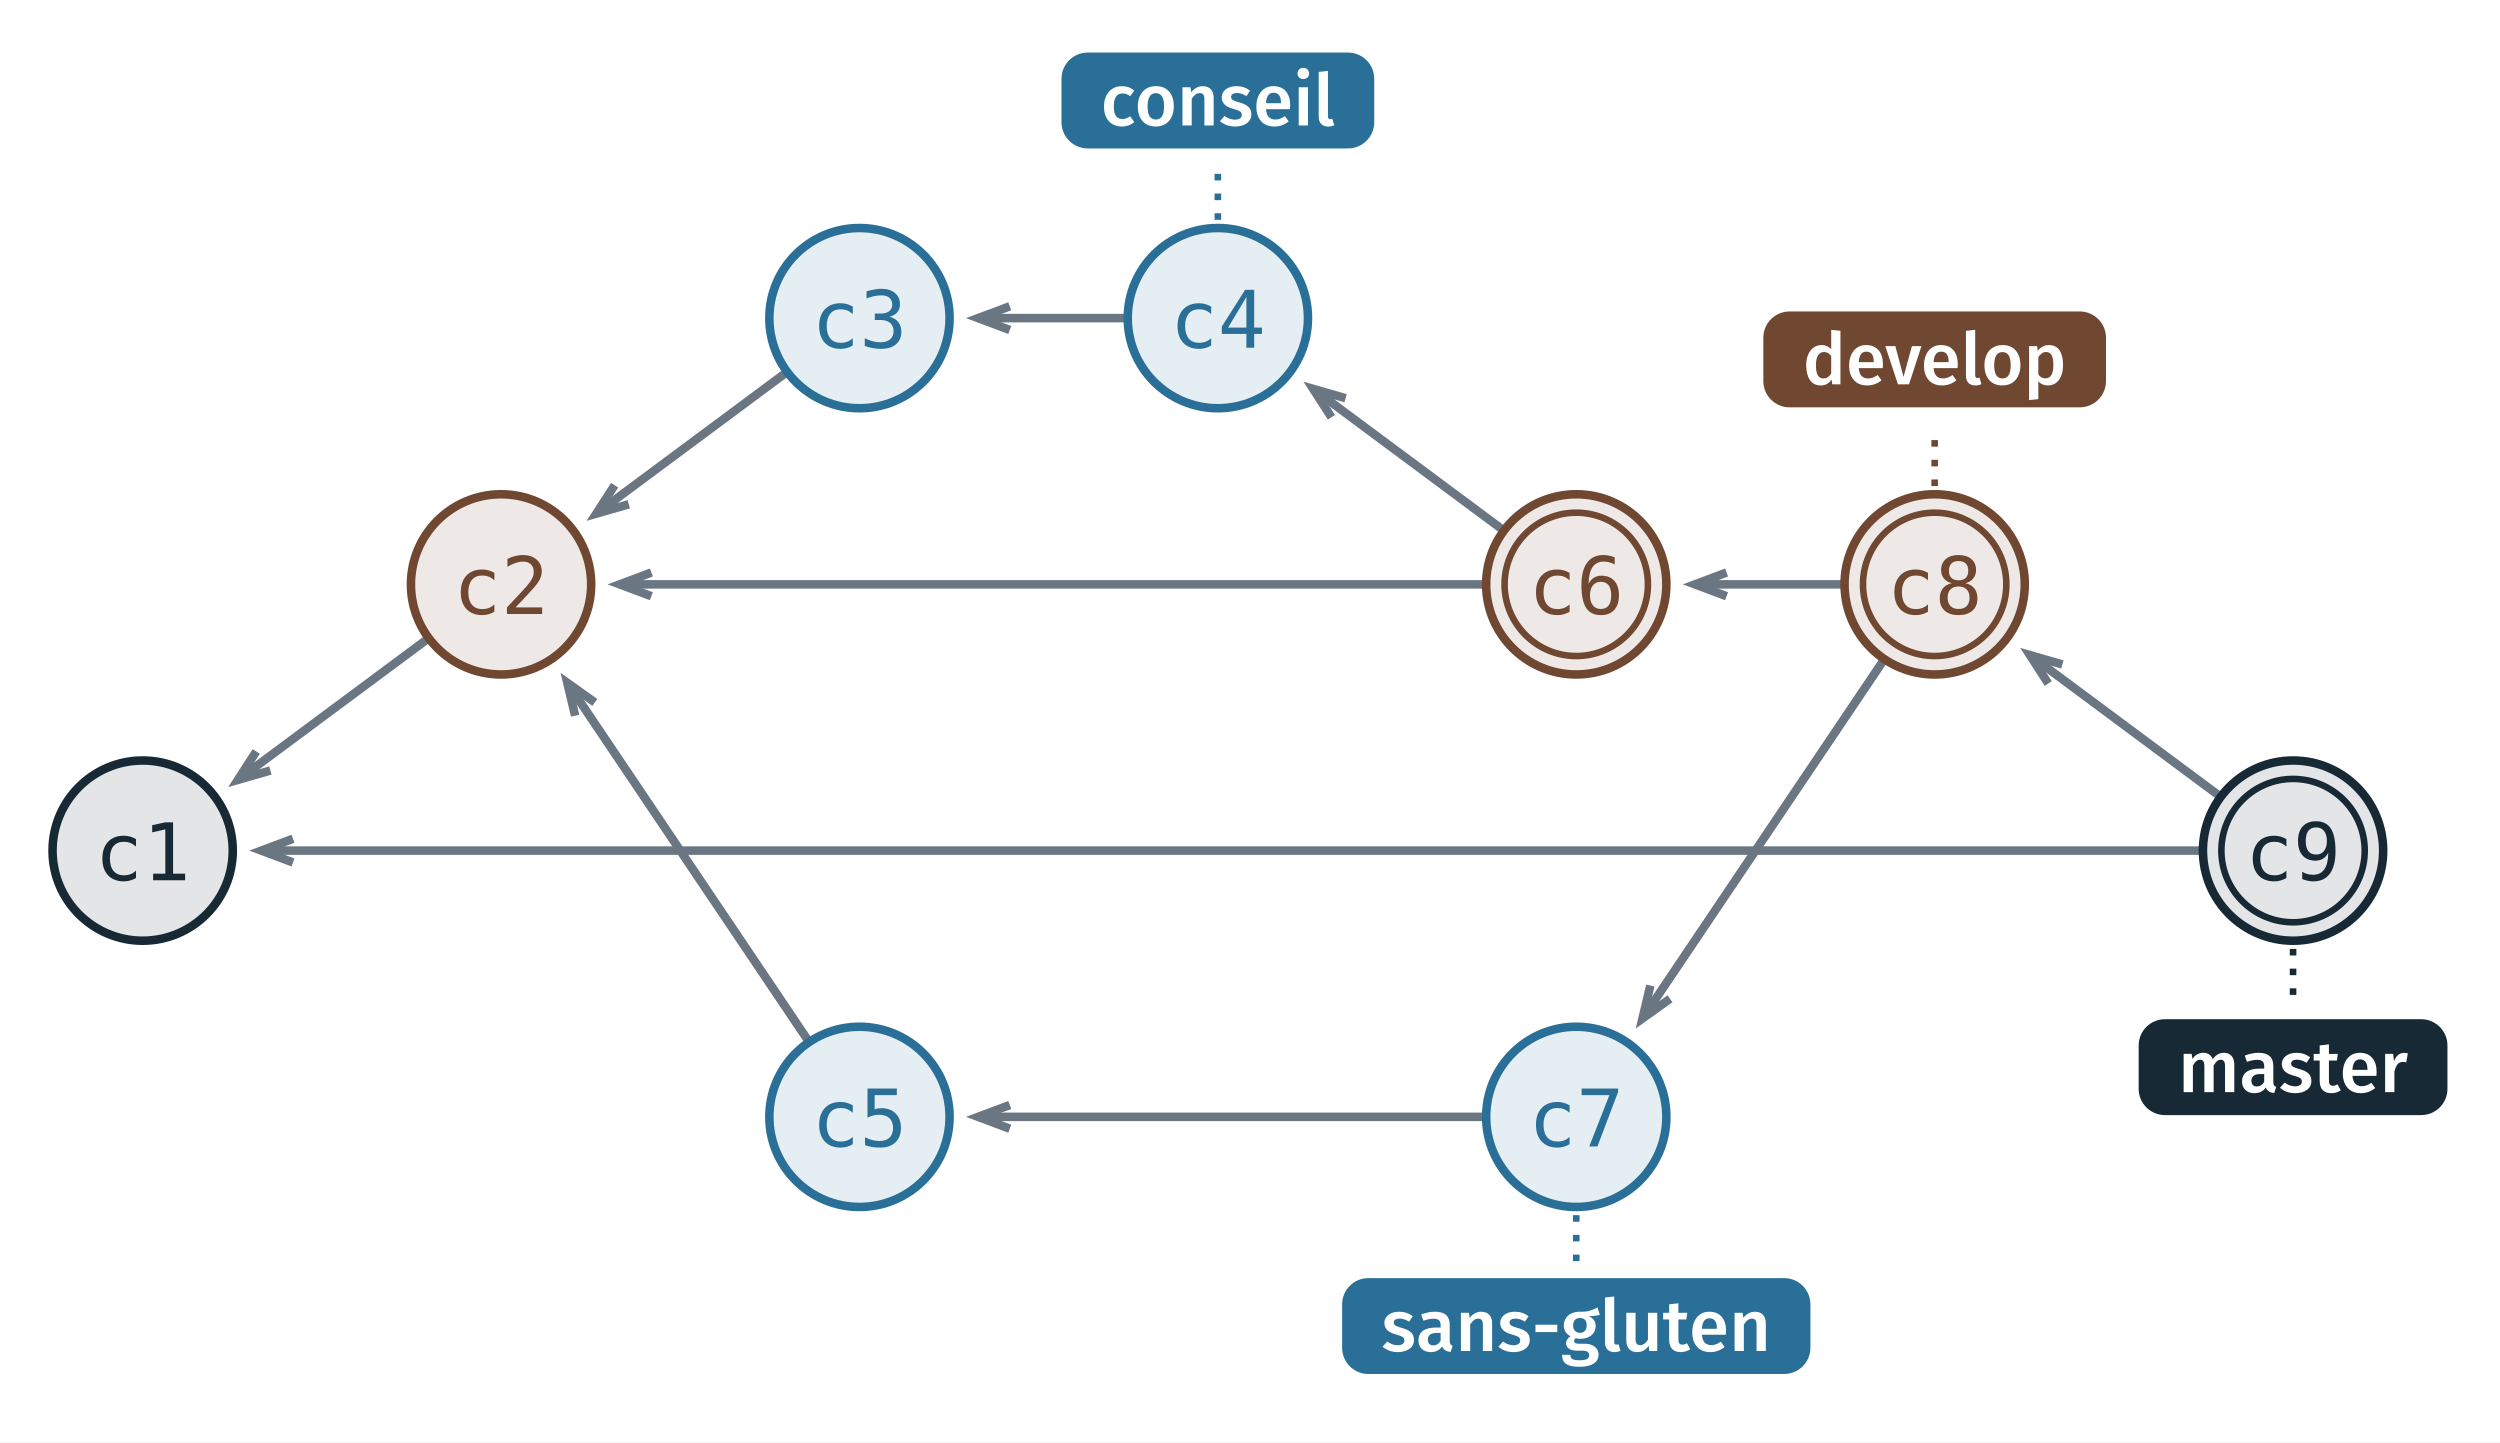
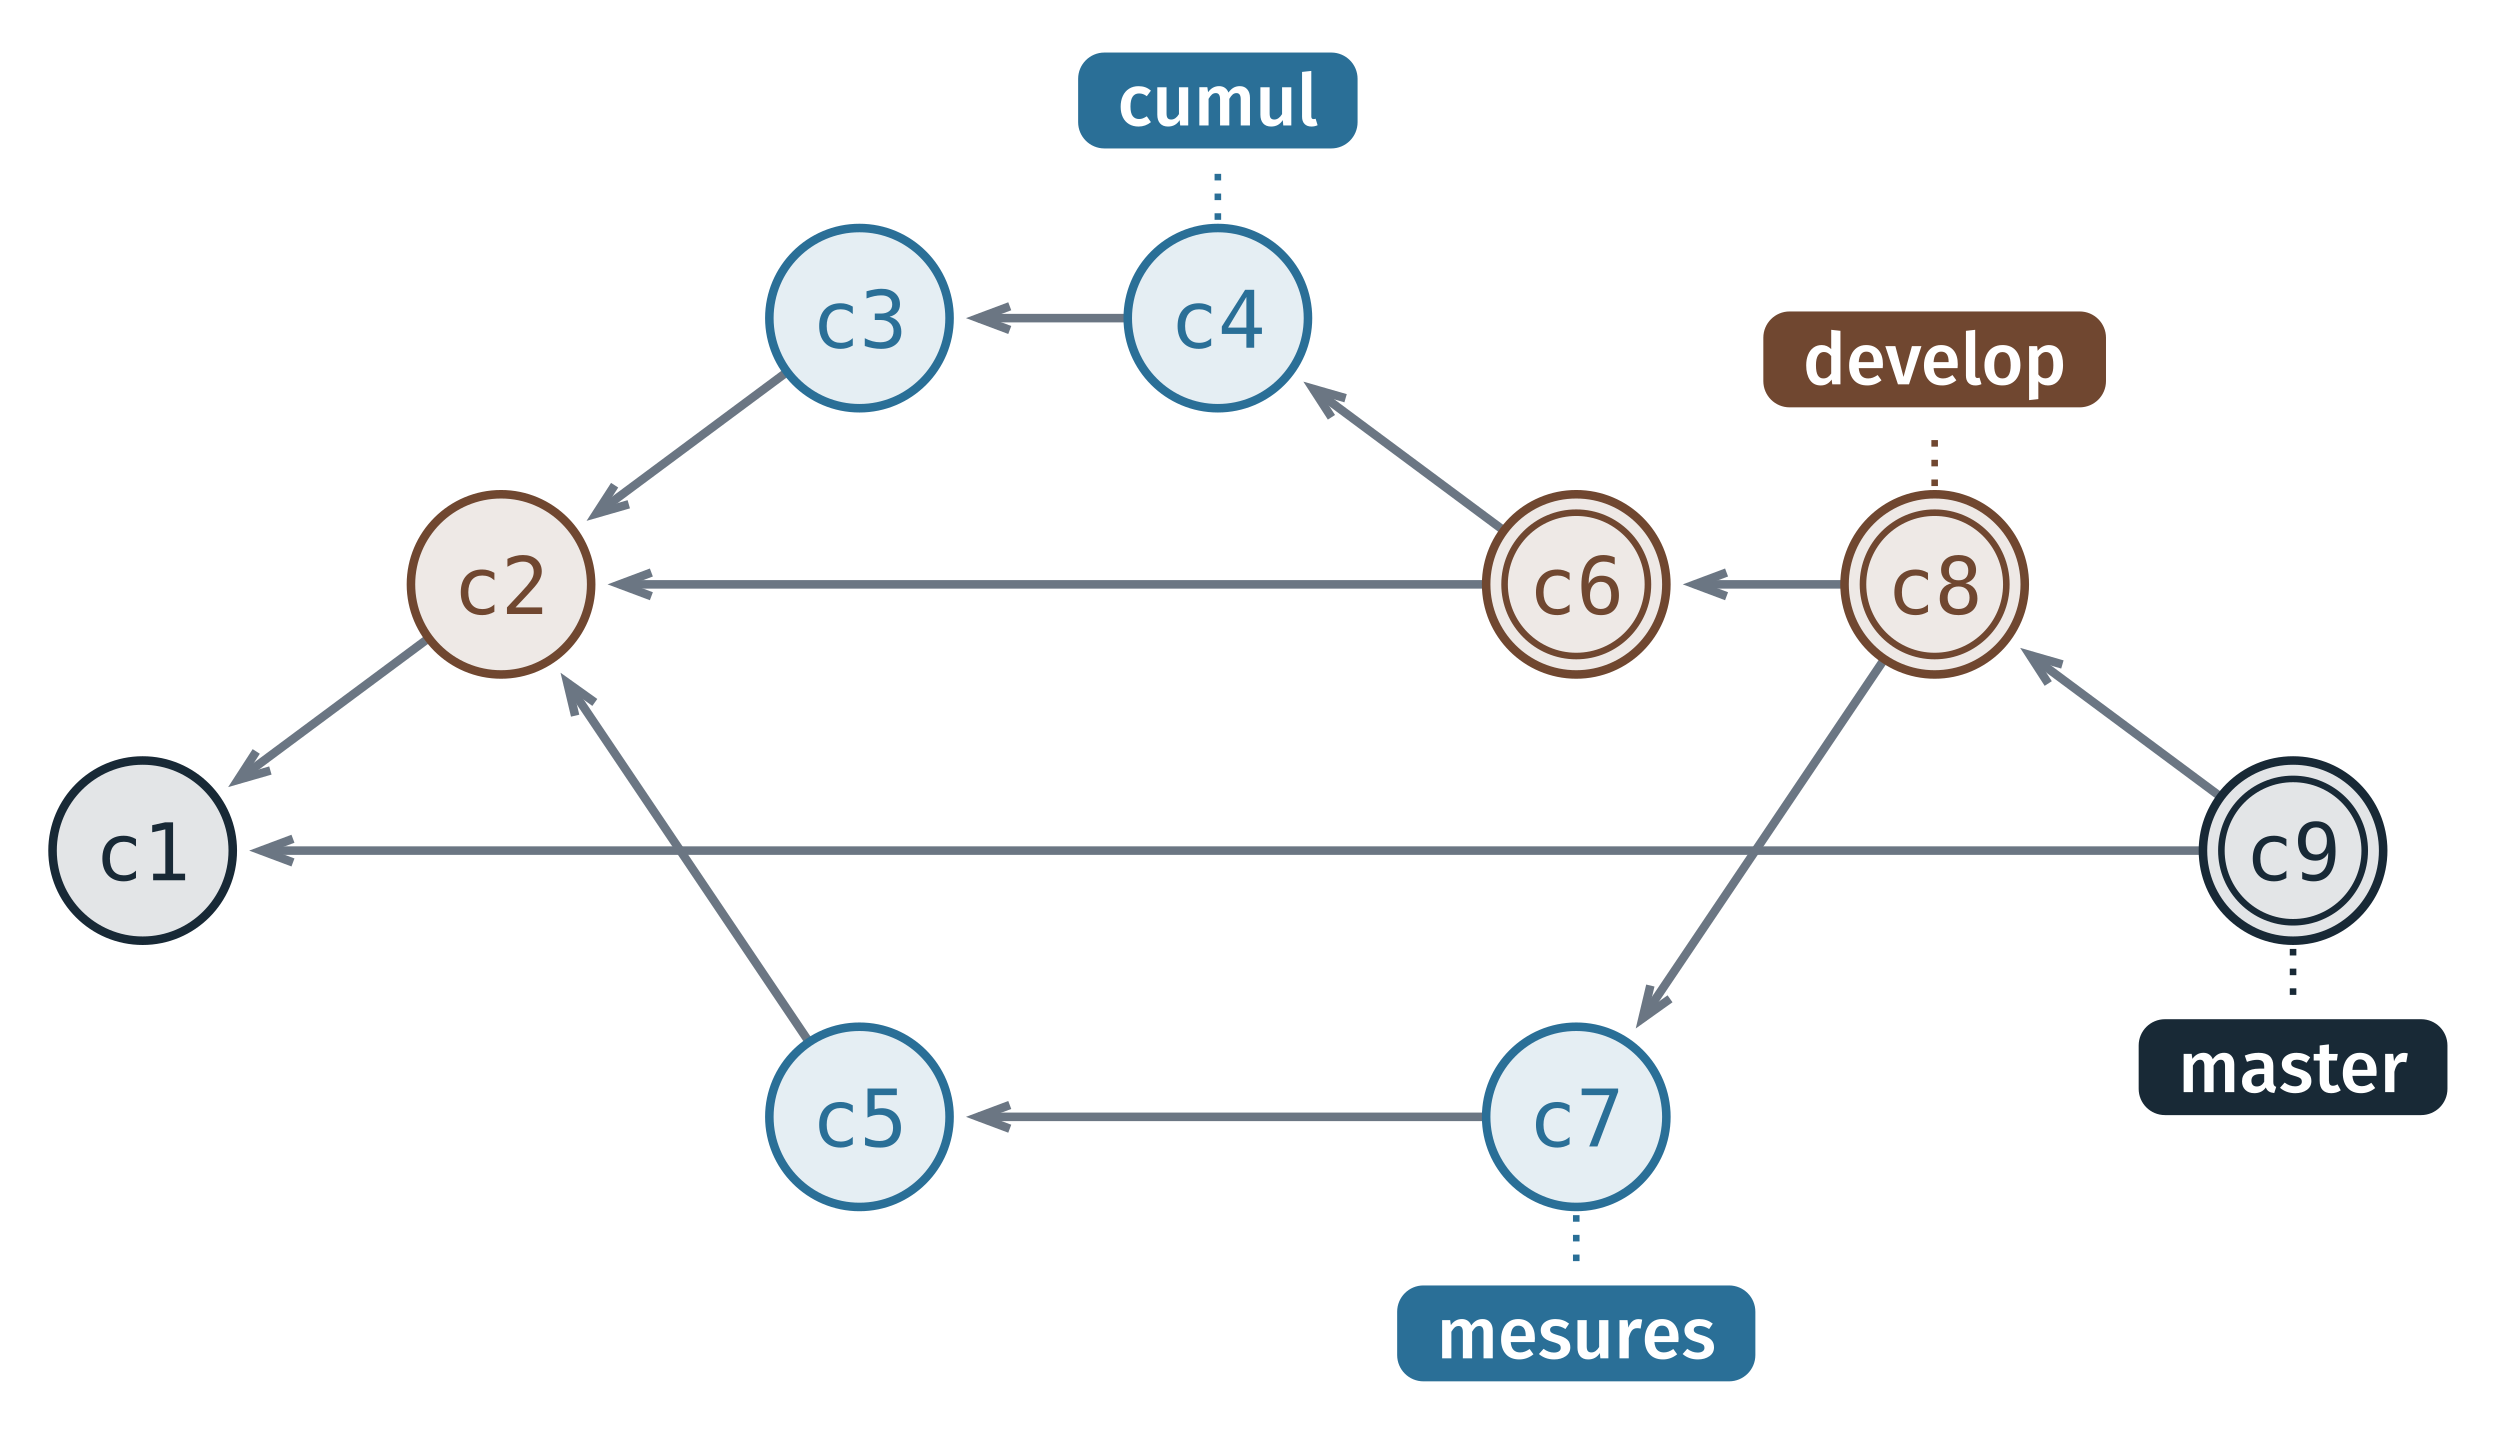
- <svg xmlns="http://www.w3.org/2000/svg" xmlns:xlink="http://www.w3.org/1999/xlink" viewBox="0 0 380.628 219.593" width="380.628pt" height="219.593pt">
-   <path fill="#ffffff" fill-rule="nonzero" d="M 0 0v 219.593h 380.628v -219.593Z " />
+ <svg xmlns="http://www.w3.org/2000/svg" xmlns:xlink="http://www.w3.org/1999/xlink" viewBox="0 0 380.628 218.476" width="380.628pt" height="218.476pt">
+   <path fill="#ffffff" fill-rule="nonzero" d="M 0 0v 218.476h 380.628v -218.476Z " />
  <g transform="translate(8 8)">
    <path fill="none" stroke="#6b7683" stroke-width="1.3" stroke-linecap="butt" stroke-linejoin="miter" stroke-miterlimit="4" transform="translate(28.22158 89.15178)" d="M 0 0m 29.052 0l -29.052 21.581" />
    <path fill="none" stroke="#6b7683" stroke-width="1.3" stroke-linecap="butt" stroke-linejoin="miter" stroke-miterlimit="4" transform="translate(28.22155 106.4088)" d="M 0 0m 4.946 2.901l -4.946 1.423l 2.791 -4.324" />
    <path fill="none" stroke="#6b7683" stroke-width="1.3" stroke-linecap="butt" stroke-linejoin="miter" stroke-miterlimit="4" transform="translate(82.78851 48.61635)" d="M 0 0m 29.052 0l -29.052 21.581" />
    <path fill="none" stroke="#6b7683" stroke-width="1.3" stroke-linecap="butt" stroke-linejoin="miter" stroke-miterlimit="4" transform="translate(82.78848 65.87333)" d="M 0 0m 4.946 2.901l -4.946 1.423l 2.791 -4.324" />
    <path fill="none" stroke="#6b7683" stroke-width="1.3" stroke-linecap="butt" stroke-linejoin="miter" stroke-miterlimit="4" transform="translate(140.9189 40.43497)" d="M 0 0m 22.782 0h -22.782" />
    <path fill="none" stroke="#6b7683" stroke-width="1.3" stroke-linecap="butt" stroke-linejoin="miter" stroke-miterlimit="4" transform="translate(140.9189 38.62788)" d="M 0 0m 4.819 3.614l -4.819 -1.807l 4.819 -1.807" />
    <path fill="none" stroke="#6b7683" stroke-width="1.3" stroke-linecap="butt" stroke-linejoin="miter" stroke-miterlimit="4" transform="translate(78.37391 95.95724)" d="M 0 0m 36.819 54.702l -36.819 -54.702" />
    <path fill="none" stroke="#6b7683" stroke-width="1.3" stroke-linecap="butt" stroke-linejoin="miter" stroke-miterlimit="4" transform="translate(78.37389 95.95721)" d="M 0 0m 1.192 5.007l -1.192 -5.007l 4.19 2.989" />
    <path fill="none" stroke="#6b7683" stroke-width="1.3" stroke-linecap="butt" stroke-linejoin="miter" stroke-miterlimit="4" transform="translate(86.35202 80.9704)" d="M 0 0m 131.916 0h -131.916" />
    <path fill="none" stroke="#6b7683" stroke-width="1.3" stroke-linecap="butt" stroke-linejoin="miter" stroke-miterlimit="4" transform="translate(86.35199 79.16331)" d="M 0 0m 4.819 3.614l -4.819 -1.807l 4.819 -1.807" />
    <path fill="none" stroke="#6b7683" stroke-width="1.3" stroke-linecap="butt" stroke-linejoin="miter" stroke-miterlimit="4" transform="translate(191.9224 51.2078)" d="M 0 0m 29.052 21.581l -29.052 -21.581" />
    <path fill="none" stroke="#6b7683" stroke-width="1.3" stroke-linecap="butt" stroke-linejoin="miter" stroke-miterlimit="4" transform="translate(191.9223 51.20778)" d="M 0 0m 2.791 4.324l -2.791 -4.324l 4.946 1.423" />
    <path fill="none" stroke="#6b7683" stroke-width="1.3" stroke-linecap="butt" stroke-linejoin="miter" stroke-miterlimit="4" transform="translate(140.9189 162.0413)" d="M 0 0m 77.349 0h -77.349" />
    <path fill="none" stroke="#6b7683" stroke-width="1.3" stroke-linecap="butt" stroke-linejoin="miter" stroke-miterlimit="4" transform="translate(140.9189 160.2342)" d="M 0 0m 4.819 3.614l -4.819 -1.807l 4.819 -1.807" />
    <path fill="none" stroke="#6b7683" stroke-width="1.3" stroke-linecap="butt" stroke-linejoin="miter" stroke-miterlimit="4" transform="translate(250.0528 80.9704)" d="M 0 0m 22.782 0h -22.782" />
    <path fill="none" stroke="#6b7683" stroke-width="1.3" stroke-linecap="butt" stroke-linejoin="miter" stroke-miterlimit="4" transform="translate(250.0528 79.16331)" d="M 0 0m 4.819 3.614l -4.819 -1.807l 4.819 -1.807" />
    <path fill="none" stroke="#6b7683" stroke-width="1.3" stroke-linecap="butt" stroke-linejoin="miter" stroke-miterlimit="4" transform="translate(242.0747 92.35208)" d="M 0 0m 36.819 0l -36.819 54.702" />
    <path fill="none" stroke="#6b7683" stroke-width="1.3" stroke-linecap="butt" stroke-linejoin="miter" stroke-miterlimit="4" transform="translate(242.0747 142.0477)" d="M 0 0m 4.19 2.018l -4.19 2.989l 1.192 -5.007" />
    <path fill="none" stroke="#6b7683" stroke-width="1.3" stroke-linecap="butt" stroke-linejoin="miter" stroke-miterlimit="4" transform="translate(31.78509 121.5058)" d="M 0 0m 295.616 0h -295.616" />
    <path fill="none" stroke="#6b7683" stroke-width="1.3" stroke-linecap="butt" stroke-linejoin="miter" stroke-miterlimit="4" transform="translate(31.78506 119.6987)" d="M 0 0m 4.819 3.614l -4.819 -1.807l 4.819 -1.807" />
    <path fill="none" stroke="#6b7683" stroke-width="1.3" stroke-linecap="butt" stroke-linejoin="miter" stroke-miterlimit="4" transform="translate(301.0562 91.74324)" d="M 0 0m 29.052 21.581l -29.052 -21.581" />
    <path fill="none" stroke="#6b7683" stroke-width="1.3" stroke-linecap="butt" stroke-linejoin="miter" stroke-miterlimit="4" transform="translate(301.0562 91.74322)" d="M 0 0m 2.791 4.324l -2.791 -4.324l 4.946 1.423" />
    <path fill="#e3e5e7" fill-rule="nonzero" stroke="#182936" stroke-width="1.3" stroke-linecap="butt" stroke-linejoin="miter" stroke-miterlimit="4" transform="translate(0 107.7861)" d="M 0 0m 13.72 0c -7.57 0 -13.72 6.149 -13.72 13.72c 0 7.57 6.149 13.72 13.72 13.72c 7.57 0 13.72 -6.149 13.72 -13.72c 0 -7.57 -6.149 -13.72 -13.72 -13.72Z " />
    <path fill="none" transform="translate(6.434871 116.8236)" d="M 0 0h 14.57v 9.365h -14.57v -9.365Z " />
    <g transform="translate(6.43487 116.8236)">
      <g transform="matrix(1 0 0 -1 0 9.193164)">
        <use xlink:href="#g64E6E5E6264101F5EEC0B5DFC92170F4" x="0" y="0" fill="#182936" fill-rule="nonzero" />
        <use xlink:href="#g5D3256507F1371F962DC2E4B5AC49C53" x="7.285" y="0" fill="#182936" fill-rule="nonzero" />
      </g>
    </g>
    <path fill="#eee9e6" fill-rule="nonzero" stroke="#704730" stroke-width="1.3" stroke-linecap="butt" stroke-linejoin="miter" stroke-miterlimit="4" transform="translate(54.56693 67.25072)" d="M 0 0m 13.72 0c -7.57 0 -13.72 6.149 -13.72 13.72c 0 7.57 6.149 13.72 13.72 13.72c 7.57 0 13.72 -6.149 13.72 -13.72c 0 -7.57 -6.149 -13.72 -13.72 -13.72Z " />
    <path fill="none" transform="translate(61.0018 76.28815)" d="M 0 0h 14.57v 9.365h -14.57v -9.365Z " />
    <g transform="translate(61.0018 76.28815)">
      <g transform="matrix(1 0 0 -1 0 9.193164)">
        <use xlink:href="#g64E6E5E6264101F5EEC0B5DFC92170F4" x="0" y="0" fill="#704730" fill-rule="nonzero" />
        <use xlink:href="#g6074D1381E1BBE586EBA8080EFF963A7" x="7.285" y="0" fill="#704730" fill-rule="nonzero" />
      </g>
    </g>
    <path fill="#e5eef3" fill-rule="nonzero" stroke="#2a6f97" stroke-width="1.3" stroke-linecap="butt" stroke-linejoin="miter" stroke-miterlimit="4" transform="translate(109.1339 26.71528)" d="M 0 0m 13.72 0c -7.57 0 -13.72 6.149 -13.72 13.72c 0 7.57 6.149 13.72 13.72 13.72c 7.57 0 13.72 -6.149 13.72 -13.72c 0 -7.57 -6.149 -13.72 -13.72 -13.72Z " />
    <path fill="none" transform="translate(115.5687 35.75272)" d="M 0 0h 14.57v 9.365h -14.57v -9.365Z " />
    <g transform="translate(115.5687 35.75272)">
      <g transform="matrix(1 0 0 -1 0 9.193164)">
        <use xlink:href="#g64E6E5E6264101F5EEC0B5DFC92170F4" x="0" y="0" fill="#2a6f97" fill-rule="nonzero" />
        <use xlink:href="#gD4A4574EEAAA246E8D712A6C64D81C17" x="7.285" y="0" fill="#2a6f97" fill-rule="nonzero" />
      </g>
    </g>
    <path fill="#e5eef3" fill-rule="nonzero" stroke="#2a6f97" stroke-width="1.3" stroke-linecap="butt" stroke-linejoin="miter" stroke-miterlimit="4" transform="translate(163.7008 26.71528)" d="M 0 0m 13.72 0c -7.57 0 -13.72 6.149 -13.72 13.72c 0 7.57 6.149 13.72 13.72 13.72c 7.57 0 13.72 -6.149 13.72 -13.72c 0 -7.57 -6.149 -13.72 -13.72 -13.72Z " />
    <path fill="none" transform="translate(170.1357 35.75272)" d="M 0 0h 14.57v 9.365h -14.57v -9.365Z " />
    <g transform="translate(170.1357 35.75272)">
      <g transform="matrix(1 0 0 -1 0 9.193164)">
        <use xlink:href="#g64E6E5E6264101F5EEC0B5DFC92170F4" x="0" y="0" fill="#2a6f97" fill-rule="nonzero" />
        <use xlink:href="#g94BE484E5FA914E3A8E896E074C756E3" x="7.285" y="0" fill="#2a6f97" fill-rule="nonzero" />
      </g>
    </g>
    <path fill="#e5eef3" fill-rule="nonzero" stroke="#2a6f97" stroke-width="1.3" stroke-linecap="butt" stroke-linejoin="miter" stroke-miterlimit="4" transform="translate(109.1339 148.3216)" d="M 0 0m 13.72 0c -7.57 0 -13.72 6.149 -13.72 13.72c 0 7.57 6.149 13.72 13.72 13.72c 7.57 0 13.72 -6.149 13.72 -13.72c 0 -7.57 -6.149 -13.72 -13.72 -13.72Z " />
    <path fill="none" transform="translate(115.5687 157.359)" d="M 0 0h 14.57v 9.365h -14.57v -9.365Z " />
    <g transform="translate(115.5687 157.359)">
      <g transform="matrix(1 0 0 -1 0 9.193164)">
        <use xlink:href="#g64E6E5E6264101F5EEC0B5DFC92170F4" x="0" y="0" fill="#2a6f97" fill-rule="nonzero" />
        <use xlink:href="#g34B7E808BDC424F1354E558B332E1437" x="7.285" y="0" fill="#2a6f97" fill-rule="nonzero" />
      </g>
    </g>
    <path fill="#eee9e6" fill-rule="nonzero" stroke="#704730" stroke-width="1.3" stroke-linecap="butt" stroke-linejoin="miter" stroke-miterlimit="4" transform="translate(218.2677 67.25072)" d="M 0 0m 13.72 0c -7.57 0 -13.72 6.149 -13.72 13.72c 0 7.57 6.149 13.72 13.72 13.72c 7.57 0 13.72 -6.149 13.72 -13.72c 0 -7.57 -6.149 -13.72 -13.72 -13.72Z " />
    <path fill="none" stroke="#704730" stroke-width="1" stroke-linecap="butt" stroke-linejoin="miter" stroke-miterlimit="4" transform="translate(221.074 70.05702)" d="M 0 0m 10.913 0c -6.022 0 -10.913 4.892 -10.913 10.913c 0 6.022 4.892 10.913 10.913 10.913c 6.022 0 10.913 -4.892 10.913 -10.913c 0 -6.022 -4.892 -10.913 -10.913 -10.913Z " />
    <path fill="none" transform="translate(224.7026 76.28815)" d="M 0 0h 14.57v 9.365h -14.57v -9.365Z " />
    <g transform="translate(224.7026 76.28815)">
      <g transform="matrix(1 0 0 -1 0 9.193164)">
        <use xlink:href="#g64E6E5E6264101F5EEC0B5DFC92170F4" x="0" y="0" fill="#704730" fill-rule="nonzero" />
        <use xlink:href="#g6A52CD71A802FCC3FA323334EEE25591" x="7.285" y="0" fill="#704730" fill-rule="nonzero" />
      </g>
    </g>
    <path fill="#e5eef3" fill-rule="nonzero" stroke="#2a6f97" stroke-width="1.3" stroke-linecap="butt" stroke-linejoin="miter" stroke-miterlimit="4" transform="translate(218.2677 148.3216)" d="M 0 0m 13.72 0c -7.57 0 -13.72 6.149 -13.72 13.72c 0 7.57 6.149 13.72 13.72 13.72c 7.57 0 13.72 -6.149 13.72 -13.72c 0 -7.57 -6.149 -13.72 -13.72 -13.72Z " />
    <path fill="none" transform="translate(224.7026 157.359)" d="M 0 0h 14.57v 9.365h -14.57v -9.365Z " />
    <g transform="translate(224.7026 157.359)">
      <g transform="matrix(1 0 0 -1 0 9.193164)">
        <use xlink:href="#g64E6E5E6264101F5EEC0B5DFC92170F4" x="0" y="0" fill="#2a6f97" fill-rule="nonzero" />
        <use xlink:href="#gC02C5F6FBE595CA30A2E2075C57A5986" x="7.285" y="0" fill="#2a6f97" fill-rule="nonzero" />
      </g>
    </g>
    <path fill="#eee9e6" fill-rule="nonzero" stroke="#704730" stroke-width="1.3" stroke-linecap="butt" stroke-linejoin="miter" stroke-miterlimit="4" transform="translate(272.8346 67.25072)" d="M 0 0m 13.72 0c -7.57 0 -13.72 6.149 -13.72 13.72c 0 7.57 6.149 13.72 13.72 13.72c 7.57 0 13.72 -6.149 13.72 -13.72c 0 -7.57 -6.149 -13.72 -13.72 -13.72Z " />
    <path fill="none" stroke="#704730" stroke-width="1" stroke-linecap="butt" stroke-linejoin="miter" stroke-miterlimit="4" transform="translate(275.6409 70.05702)" d="M 0 0m 10.913 0c -6.022 0 -10.913 4.892 -10.913 10.913c 0 6.022 4.892 10.913 10.913 10.913c 6.022 0 10.913 -4.892 10.913 -10.913c 0 -6.022 -4.892 -10.913 -10.913 -10.913Z " />
    <path fill="none" transform="translate(279.2695 76.28815)" d="M 0 0h 14.57v 9.365h -14.57v -9.365Z " />
    <g transform="translate(279.2695 76.28815)">
      <g transform="matrix(1 0 0 -1 0 9.193164)">
        <use xlink:href="#g64E6E5E6264101F5EEC0B5DFC92170F4" x="0" y="0" fill="#704730" fill-rule="nonzero" />
        <use xlink:href="#g4611E694298EE1A2810F91BF25724311" x="7.285" y="0" fill="#704730" fill-rule="nonzero" />
      </g>
    </g>
    <path fill="#e3e5e7" fill-rule="nonzero" stroke="#182936" stroke-width="1.3" stroke-linecap="butt" stroke-linejoin="miter" stroke-miterlimit="4" transform="translate(327.4016 107.7861)" d="M 0 0m 13.72 0c -7.57 0 -13.72 6.149 -13.72 13.72c 0 7.57 6.149 13.72 13.72 13.72c 7.57 0 13.72 -6.149 13.72 -13.72c 0 -7.57 -6.149 -13.72 -13.72 -13.72Z " />
    <path fill="none" stroke="#182936" stroke-width="1" stroke-linecap="butt" stroke-linejoin="miter" stroke-miterlimit="4" transform="translate(330.2079 110.5924)" d="M 0 0m 10.913 0c -6.022 0 -10.913 4.892 -10.913 10.913c 0 6.022 4.892 10.913 10.913 10.913c 6.022 0 10.913 -4.892 10.913 -10.913c 0 -6.022 -4.892 -10.913 -10.913 -10.913Z " />
    <path fill="none" transform="translate(333.8364 116.8236)" d="M 0 0h 14.57v 9.365h -14.57v -9.365Z " />
    <g transform="translate(333.8364 116.8236)">
      <g transform="matrix(1 0 0 -1 0 9.193164)">
        <use xlink:href="#g64E6E5E6264101F5EEC0B5DFC92170F4" x="0" y="0" fill="#182936" fill-rule="nonzero" />
        <use xlink:href="#g774B9828EB9BC023B0EAB8DC378532D1" x="7.285" y="0" fill="#182936" fill-rule="nonzero" />
      </g>
    </g>
    <path fill="none" stroke="#182936" stroke-width="1" stroke-linecap="butt" stroke-linejoin="miter" stroke-miterlimit="4" stroke-dashoffset="0" stroke-dasharray="1 2" transform="translate(341.1213 136.4728)" d="M 0 0v 8.731" />
    <path fill="none" transform="translate(317.6148 147.1748)" d="M 0 0h 47.013v 14.766h -47.013v -14.766Z " />
    <g transform="translate(317.6148 147.1748)">
      <g>
        <path fill="#182936" fill-rule="nonzero" d="M 0 0m 0 4c 0 -2.209 1.791 -4 4 -4h 39.013c 2.209 0 4 1.791 4 4v 6.601c 0 2.209 -1.791 4 -4 4h -39.013c -2.209 0 -4 -1.791 -4 -4Z " />
        <g transform="matrix(1 0 0 -1 6 11.101)">
          <use xlink:href="#gF9DD491339A149389698ACC25E5735F4" x="0" y="0" fill="#ffffff" fill-rule="nonzero" />
          <use xlink:href="#g431BE685E59292EB34987B9294DD8B42" x="9.35" y="0" fill="#ffffff" fill-rule="nonzero" />
          <use xlink:href="#g8D9CE21D759756C66568AE0565D42842" x="15.356" y="0" fill="#ffffff" fill-rule="nonzero" />
          <use xlink:href="#g3142F42300D9D7BE3E2B30FA4A05EFDF" x="20.592" y="0" fill="#ffffff" fill-rule="nonzero" />
          <use xlink:href="#g141338F259EBCFED8D5222C57A367E13" x="24.607" y="0" fill="#ffffff" fill-rule="nonzero" />
          <use xlink:href="#g43AC1254031983F275B1873D9D480725" x="30.679" y="0" fill="#ffffff" fill-rule="nonzero" />
        </g>
      </g>
    </g>
    <path fill="none" stroke="#704730" stroke-width="1" stroke-linecap="butt" stroke-linejoin="miter" stroke-miterlimit="4" stroke-dashoffset="0" stroke-dasharray="1 2" transform="translate(286.5543 57.27276)" d="M 0 0m 0 8.731v -8.731" />
    <path fill="none" transform="translate(260.4683 39.41893)" d="M 0 0h 52.172v 16.999h -52.172v -16.999Z " />
    <g transform="translate(260.4683 39.41893)">
      <g>
        <path fill="#704730" fill-rule="nonzero" d="M 0 0m 0 4c 0 -2.209 1.791 -4 4 -4h 44.172c 2.209 0 4 1.791 4 4v 6.601c 0 2.209 -1.791 4 -4 4h -44.172c -2.209 0 -4 -1.791 -4 -4Z " />
        <g transform="matrix(1 0 0 -1 6 11.101)">
          <use xlink:href="#g3A5CDD2CCB66B303B3D10F30EF46CC18" x="0" y="0" fill="#ffffff" fill-rule="nonzero" />
          <use xlink:href="#g141338F259EBCFED8D5222C57A367E13" x="6.589" y="0" fill="#ffffff" fill-rule="nonzero" />
          <use xlink:href="#gDA2DF3DB8817F22970882E885A2F0E95" x="12.551" y="0" fill="#ffffff" fill-rule="nonzero" />
          <use xlink:href="#g141338F259EBCFED8D5222C57A367E13" x="17.985" y="0" fill="#ffffff" fill-rule="nonzero" />
          <use xlink:href="#g5C9BC4159AAD84770F976219B4C9B745" x="24.057" y="0" fill="#ffffff" fill-rule="nonzero" />
          <use xlink:href="#g1FE6DDC0817C54D0014B1CEB25E0B84F" x="27.192" y="0" fill="#ffffff" fill-rule="nonzero" />
          <use xlink:href="#gAB794E6AE4818BCFCBDD11BE50E2E45D" x="33.616" y="0" fill="#ffffff" fill-rule="nonzero" />
        </g>
      </g>
    </g>
    <path fill="none" stroke="#2a6f97" stroke-width="1" stroke-linecap="butt" stroke-linejoin="miter" stroke-miterlimit="4" stroke-dashoffset="0" stroke-dasharray="1 2" transform="translate(177.4205 16.73733)" d="M 0 0m 0 8.731v -8.731" />
-     <path fill="none" transform="translate(153.6115)" d="M 0 0h 47.618v 14.766h -47.618v -14.766Z " />
-     <g transform="translate(153.6115 -1.46e-7)">
-       <g>
-         <path fill="#2a6f97" fill-rule="nonzero" d="M 0 0m 0 4c 0 -2.209 1.791 -4 4 -4h 39.618c 2.209 0 4 1.791 4 4v 6.601c 0 2.209 -1.791 4 -4 4h -39.618c -2.209 0 -4 -1.791 -4 -4Z " />
+     <path fill="none" transform="translate(156.147)" d="M 0 0h 42.547v 14.766h -42.547v -14.766Z " />
+     <g transform="translate(156.147 -1.46e-7)">
+       <g>
+         <path fill="#2a6f97" fill-rule="nonzero" d="M 0 0m 0 4c 0 -2.209 1.791 -4 4 -4h 34.547c 2.209 0 4 1.791 4 4v 6.601c 0 2.209 -1.791 4 -4 4h -34.547c -2.209 0 -4 -1.791 -4 -4Z " />
        <g transform="matrix(1 0 0 -1 6 11.101)">
          <use xlink:href="#g105393585653BA119EB35E84A5DCB890" x="0" y="0" fill="#ffffff" fill-rule="nonzero" />
-           <use xlink:href="#g1FE6DDC0817C54D0014B1CEB25E0B84F" x="5.148" y="0" fill="#ffffff" fill-rule="nonzero" />
-           <use xlink:href="#gE648602F0C70F035071C854CB367888F" x="11.572" y="0" fill="#ffffff" fill-rule="nonzero" />
-           <use xlink:href="#g8D9CE21D759756C66568AE0565D42842" x="17.963" y="0" fill="#ffffff" fill-rule="nonzero" />
-           <use xlink:href="#g141338F259EBCFED8D5222C57A367E13" x="23.199" y="0" fill="#ffffff" fill-rule="nonzero" />
-           <use xlink:href="#gA5ACFAEFBC1B46FF27B4C41A28E22BD6" x="29.271" y="0" fill="#ffffff" fill-rule="nonzero" />
-           <use xlink:href="#g5C9BC4159AAD84770F976219B4C9B745" x="32.373" y="0" fill="#ffffff" fill-rule="nonzero" />
+           <use xlink:href="#g1EA649B3A55EB1E89021AE46B3C95C1C" x="5.258" y="0" fill="#ffffff" fill-rule="nonzero" />
+           <use xlink:href="#gF9DD491339A149389698ACC25E5735F4" x="11.605" y="0" fill="#ffffff" fill-rule="nonzero" />
+           <use xlink:href="#g1EA649B3A55EB1E89021AE46B3C95C1C" x="20.955" y="0" fill="#ffffff" fill-rule="nonzero" />
+           <use xlink:href="#g5C9BC4159AAD84770F976219B4C9B745" x="27.302" y="0" fill="#ffffff" fill-rule="nonzero" />
        </g>
      </g>
    </g>
    <path fill="none" stroke="#2a6f97" stroke-width="1" stroke-linecap="butt" stroke-linejoin="miter" stroke-miterlimit="4" stroke-dashoffset="0" stroke-dasharray="1 2" transform="translate(231.9874 177.0082)" d="M 0 0v 8.731" />
-     <path fill="none" transform="translate(196.3369 186.5937)" d="M 0 0h 71.301v 16.999h -71.301v -16.999Z " />
-     <g transform="translate(196.3369 186.5937)">
-       <g>
-         <path fill="#2a6f97" fill-rule="nonzero" d="M 0 0m 0 4c 0 -2.209 1.791 -4 4 -4h 63.301c 2.209 0 4 1.791 4 4v 6.601c 0 2.209 -1.791 4 -4 4h -63.301c -2.209 0 -4 -1.791 -4 -4Z " />
-         <g transform="matrix(1 0 0 -1 6 11.101)">
-           <use xlink:href="#g8D9CE21D759756C66568AE0565D42842" x="0" y="0" fill="#ffffff" fill-rule="nonzero" />
-           <use xlink:href="#g431BE685E59292EB34987B9294DD8B42" x="5.236" y="0" fill="#ffffff" fill-rule="nonzero" />
-           <use xlink:href="#gE648602F0C70F035071C854CB367888F" x="11.242" y="0" fill="#ffffff" fill-rule="nonzero" />
-           <use xlink:href="#g8D9CE21D759756C66568AE0565D42842" x="17.633" y="0" fill="#ffffff" fill-rule="nonzero" />
-           <use xlink:href="#g5A171E3205DA969667FCF6F6ABF0FAEF" x="22.869" y="0" fill="#ffffff" fill-rule="nonzero" />
-           <use xlink:href="#g641FC047C07A3FF73C3013B28B47B95F" x="27.324" y="0" fill="#ffffff" fill-rule="nonzero" />
-           <use xlink:href="#g5C9BC4159AAD84770F976219B4C9B745" x="33.231" y="0" fill="#ffffff" fill-rule="nonzero" />
-           <use xlink:href="#g1EA649B3A55EB1E89021AE46B3C95C1C" x="36.476" y="0" fill="#ffffff" fill-rule="nonzero" />
-           <use xlink:href="#g3142F42300D9D7BE3E2B30FA4A05EFDF" x="42.823" y="0" fill="#ffffff" fill-rule="nonzero" />
-           <use xlink:href="#g141338F259EBCFED8D5222C57A367E13" x="46.838" y="0" fill="#ffffff" fill-rule="nonzero" />
-           <use xlink:href="#gE648602F0C70F035071C854CB367888F" x="52.91" y="0" fill="#ffffff" fill-rule="nonzero" />
+     <path fill="none" transform="translate(204.7189 187.7102)" d="M 0 0h 54.537v 14.766h -54.537v -14.766Z " />
+     <g transform="translate(204.7189 187.7102)">
+       <g>
+         <path fill="#2a6f97" fill-rule="nonzero" d="M 0 0m 0 4c 0 -2.209 1.791 -4 4 -4h 46.537c 2.209 0 4 1.791 4 4v 6.601c 0 2.209 -1.791 4 -4 4h -46.537c -2.209 0 -4 -1.791 -4 -4Z " />
+         <g transform="matrix(1 0 0 -1 6 11.101)">
+           <use xlink:href="#gF9DD491339A149389698ACC25E5735F4" x="0" y="0" fill="#ffffff" fill-rule="nonzero" />
+           <use xlink:href="#g141338F259EBCFED8D5222C57A367E13" x="9.35" y="0" fill="#ffffff" fill-rule="nonzero" />
+           <use xlink:href="#g8D9CE21D759756C66568AE0565D42842" x="15.422" y="0" fill="#ffffff" fill-rule="nonzero" />
+           <use xlink:href="#g1EA649B3A55EB1E89021AE46B3C95C1C" x="20.658" y="0" fill="#ffffff" fill-rule="nonzero" />
+           <use xlink:href="#g43AC1254031983F275B1873D9D480725" x="27.005" y="0" fill="#ffffff" fill-rule="nonzero" />
+           <use xlink:href="#g141338F259EBCFED8D5222C57A367E13" x="31.229" y="0" fill="#ffffff" fill-rule="nonzero" />
+           <use xlink:href="#g8D9CE21D759756C66568AE0565D42842" x="37.301" y="0" fill="#ffffff" fill-rule="nonzero" />
        </g>
      </g>
    </g>
  </g>
  <defs>
    <symbol id="g64E6E5E6264101F5EEC0B5DFC92170F4" overflow="visible">
      <path d="M 0 0m 6.269 0.337q -0.437 -0.254 -0.901 -0.381q -0.464 -0.127 -0.948 -0.127q -1.536 0 -2.402 0.922q -0.866 0.922 -0.866 2.552q 0 1.631 0.866 2.552q 0.866 0.922 2.402 0.922q 0.479 0 0.933 -0.124q 0.455 -0.124 0.916 -0.384v -1.14q -0.431 0.384 -0.866 0.555q -0.434 0.171 -0.984 0.171q -1.022 0 -1.572 -0.662q -0.549 -0.662 -0.549 -1.891q 0 -1.223 0.552 -1.888q 0.552 -0.665 1.569 -0.665q 0.567 0 1.016 0.174q 0.449 0.174 0.833 0.541v -1.128Z " />
    </symbol>
    <symbol id="g5D3256507F1371F962DC2E4B5AC49C53" overflow="visible">
      <path d="M 0 0m 1.595 1.004h 1.855v 6.741l -1.997 -0.449v 1.087l 1.985 0.437h 1.193v -7.817h 1.832v -1.004h -4.868v 1.004Z " />
    </symbol>
    <symbol id="g6074D1381E1BBE586EBA8080EFF963A7" overflow="visible">
      <path d="M 0 0m 2.204 1.004h 4.053v -1.004h -5.359v 1.004q 1.105 1.164 1.932 2.056q 0.827 0.892 1.14 1.258q 0.591 0.721 0.798 1.167q 0.207 0.446 0.207 0.913q 0 0.739 -0.434 1.158q -0.434 0.419 -1.191 0.419q -0.538 0 -1.128 -0.195q -0.591 -0.195 -1.253 -0.591v 1.205q 0.609 0.29 1.196 0.437q 0.588 0.148 1.161 0.148q 1.294 0 2.083 -0.688q 0.789 -0.688 0.789 -1.805q 0 -0.567 -0.263 -1.134q -0.263 -0.567 -0.854 -1.253q -0.331 -0.384 -0.96 -1.063q -0.629 -0.679 -1.917 -2.032Z " />
    </symbol>
    <symbol id="gD4A4574EEAAA246E8D712A6C64D81C17" overflow="visible">
      <path d="M 0 0m 4.585 4.721q 0.869 -0.23 1.329 -0.818q 0.461 -0.588 0.461 -1.468q 0 -1.217 -0.818 -1.911q -0.818 -0.694 -2.266 -0.694q -0.609 0 -1.241 0.112q -0.632 0.112 -1.241 0.325v 1.188q 0.603 -0.313 1.188 -0.467q 0.585 -0.154 1.164 -0.154q 0.981 0 1.507 0.443q 0.526 0.443 0.526 1.276q 0 0.768 -0.526 1.22q -0.526 0.452 -1.424 0.452h -0.91v 0.981h 0.91q 0.821 0 1.282 0.36q 0.461 0.36 0.461 1.004q 0 0.679 -0.428 1.043q -0.428 0.363 -1.22 0.363q -0.526 0 -1.087 -0.118q -0.561 -0.118 -1.176 -0.354v 1.099q 0.715 0.189 1.273 0.284q 0.558 0.095 0.99 0.095q 1.288 0 2.059 -0.647q 0.771 -0.647 0.771 -1.716q 0 -0.727 -0.405 -1.211q -0.405 -0.484 -1.179 -0.685Z " />
    </symbol>
    <symbol id="g94BE484E5FA914E3A8E896E074C756E3" overflow="visible">
      <path d="M 0 0m 4.343 7.734l -2.783 -4.662h 2.783v 4.662Z m -0.195 1.087h 1.383v -5.749h 1.176v -0.969h -1.176v -2.103h -1.188v 2.103h -3.74v 1.128l 3.545 5.589Z " />
    </symbol>
    <symbol id="g34B7E808BDC424F1354E558B332E1437" overflow="visible">
      <path d="M 0 0m 1.223 8.821h 4.467v -1.004h -3.379v -2.168q 0.254 0.095 0.511 0.139q 0.257 0.044 0.517 0.044q 1.371 0 2.174 -0.809q 0.804 -0.809 0.804 -2.192q 0 -1.394 -0.842 -2.198q -0.842 -0.804 -2.301 -0.804q -0.703 0 -1.285 0.095q -0.582 0.095 -1.043 0.284v 1.211q 0.544 -0.295 1.093 -0.44q 0.549 -0.145 1.123 -0.145q 0.987 0 1.521 0.52q 0.535 0.52 0.535 1.477q 0 0.945 -0.552 1.471q -0.552 0.526 -1.539 0.526q -0.479 0 -0.933 -0.109q -0.455 -0.109 -0.869 -0.328v 4.431Z " />
    </symbol>
    <symbol id="g6A52CD71A802FCC3FA323334EEE25591" overflow="visible">
      <path d="M 0 0m 5.855 8.626v -1.099q -0.372 0.219 -0.792 0.334q -0.419 0.115 -0.874 0.115q -1.134 0 -1.719 -0.854q -0.585 -0.854 -0.585 -2.514q 0.284 0.591 0.786 0.907q 0.502 0.316 1.152 0.316q 1.276 0 1.976 -0.783q 0.7 -0.783 0.7 -2.219q 0 -1.43 -0.721 -2.216q -0.721 -0.786 -2.027 -0.786q -1.536 0 -2.251 1.102q -0.715 1.102 -0.715 3.471q 0 2.233 0.86 3.406q 0.86 1.173 2.49 1.173q 0.437 0 0.874 -0.092q 0.437 -0.092 0.845 -0.263Z m -2.127 -3.728q -0.762 0 -1.199 -0.549q -0.437 -0.549 -0.437 -1.518q 0 -0.969 0.437 -1.518q 0.437 -0.549 1.199 -0.549q 0.792 0 1.193 0.523q 0.402 0.523 0.402 1.545q 0 1.028 -0.402 1.548q -0.402 0.52 -1.193 0.52Z " />
    </symbol>
    <symbol id="gC02C5F6FBE595CA30A2E2075C57A5986" overflow="visible">
      <path d="M 0 0m 0.821 8.821h 5.554v -0.508l -3.155 -8.313h -1.247l 3.072 7.817h -4.224v 1.004Z " />
    </symbol>
    <symbol id="g4611E694298EE1A2810F91BF25724311" overflow="visible">
      <path d="M 0 0m 3.639 4.189q -0.798 0 -1.232 -0.446q -0.434 -0.446 -0.434 -1.261q 0 -0.815 0.44 -1.267q 0.44 -0.452 1.226 -0.452q 0.804 0 1.238 0.446q 0.434 0.446 0.434 1.273q 0 0.809 -0.44 1.258q -0.44 0.449 -1.232 0.449Z m -1.04 0.496q -0.762 0.195 -1.191 0.727q -0.428 0.532 -0.428 1.282q 0 1.052 0.715 1.669q 0.715 0.617 1.944 0.617q 1.235 0 1.95 -0.617q 0.715 -0.617 0.715 -1.669q 0 -0.75 -0.428 -1.282q -0.428 -0.532 -1.191 -0.727q 0.886 -0.195 1.356 -0.786q 0.47 -0.591 0.47 -1.53q 0 -1.193 -0.762 -1.867q -0.762 -0.674 -2.109 -0.674q -1.347 0 -2.106 0.671q -0.759 0.671 -0.759 1.858q 0 0.945 0.47 1.539q 0.47 0.594 1.356 0.789Z m -0.431 1.897q 0 -0.709 0.378 -1.081q 0.378 -0.372 1.093 -0.372q 0.721 0 1.099 0.372q 0.378 0.372 0.378 1.081q 0 0.721 -0.375 1.099q -0.375 0.378 -1.102 0.378q -0.715 0 -1.093 -0.381q -0.378 -0.381 -0.378 -1.096Z " />
    </symbol>
    <symbol id="g774B9828EB9BC023B0EAB8DC378532D1" overflow="visible">
      <path d="M 0 0m 3.521 3.911q 0.762 0 1.196 0.549q 0.434 0.549 0.434 1.518q 0 0.969 -0.434 1.518q -0.434 0.549 -1.196 0.549q -0.792 0 -1.193 -0.523q -0.402 -0.523 -0.402 -1.545q 0 -1.028 0.399 -1.548q 0.399 -0.52 1.196 -0.52Z m -2.127 -3.728v 1.099q 0.372 -0.219 0.792 -0.334q 0.419 -0.115 0.874 -0.115q 1.134 0 1.716 0.854q 0.582 0.854 0.582 2.514q -0.278 -0.591 -0.78 -0.907q -0.502 -0.316 -1.152 -0.316q -1.276 0 -1.976 0.786q -0.7 0.786 -0.7 2.227q 0 1.424 0.718 2.207q 0.718 0.783 2.029 0.783q 1.536 0 2.251 -1.105q 0.715 -1.105 0.715 -3.474q 0 -2.227 -0.86 -3.4q -0.86 -1.173 -2.496 -1.173q -0.431 0 -0.869 0.092q -0.437 0.092 -0.845 0.263Z " />
    </symbol>
    <symbol id="gF9DD491339A149389698ACC25E5735F4" overflow="visible">
      <path d="M 0 0m 8.14 5.505q 0.418 -0.478 0.418 -1.292v -4.213h -1.408v 3.993q 0 0.935 -0.638 0.935q -0.341 0 -0.589 -0.214q -0.247 -0.214 -0.511 -0.665v -4.048h -1.408v 3.993q 0 0.935 -0.638 0.935q -0.352 0 -0.6 -0.214q -0.247 -0.214 -0.511 -0.665v -4.048h -1.408v 5.819h 1.221l 0.11 -0.759q 0.66 0.924 1.683 0.924q 0.506 0 0.875 -0.253q 0.368 -0.253 0.544 -0.726q 0.341 0.484 0.759 0.732q 0.418 0.247 0.979 0.247q 0.704 0 1.122 -0.478Z " />
    </symbol>
    <symbol id="g431BE685E59292EB34987B9294DD8B42" overflow="visible">
      <path d="M 0 0m 5.253 1.04q 0.104 -0.16 0.336 -0.247l -0.297 -0.935q -0.495 0.044 -0.808 0.236q -0.314 0.193 -0.478 0.611q -0.297 -0.44 -0.743 -0.654q -0.446 -0.214 -0.996 -0.214q -0.869 0 -1.375 0.495q -0.506 0.495 -0.506 1.298q 0 0.946 0.688 1.446q 0.688 0.5 1.964 0.5h 0.726v 0.33q 0 0.561 -0.259 0.786q -0.259 0.226 -0.831 0.226q -0.638 0 -1.54 -0.308l -0.33 0.957q 1.089 0.418 2.112 0.418q 2.233 0 2.233 -2.002v -2.442q 0 -0.341 0.104 -0.5Z m -1.49 0.533v 1.177h -0.583q -1.364 0 -1.364 -1.012q 0 -0.418 0.209 -0.649q 0.209 -0.231 0.616 -0.231q 0.715 0 1.122 0.715Z " />
    </symbol>
    <symbol id="g8D9CE21D759756C66568AE0565D42842" overflow="visible">
      <path d="M 0 0m 4.752 5.291l -0.55 -0.825q -0.748 0.473 -1.463 0.473q -0.418 0 -0.649 -0.16q -0.231 -0.16 -0.231 -0.423q 0 -0.198 0.099 -0.33q 0.099 -0.132 0.357 -0.247q 0.259 -0.116 0.764 -0.259q 0.946 -0.253 1.403 -0.671q 0.457 -0.418 0.457 -1.166q 0 -0.869 -0.704 -1.359q -0.704 -0.489 -1.749 -0.489q -0.715 0 -1.304 0.22q -0.589 0.22 -1.018 0.605l 0.704 0.792q 0.759 -0.572 1.584 -0.572q 0.473 0 0.753 0.187q 0.281 0.187 0.281 0.517q 0 0.253 -0.104 0.402q -0.104 0.148 -0.374 0.264q -0.27 0.116 -0.842 0.281q -0.891 0.242 -1.309 0.676q -0.418 0.434 -0.418 1.083q 0 0.484 0.281 0.869q 0.281 0.385 0.792 0.605q 0.511 0.22 1.171 0.22q 1.177 0 2.068 -0.693Z " />
    </symbol>
    <symbol id="g3142F42300D9D7BE3E2B30FA4A05EFDF" overflow="visible">
      <path d="M 0 0m 4.18 0.275q -0.308 -0.22 -0.688 -0.33q -0.38 -0.11 -0.775 -0.11q -0.858 0.011 -1.304 0.489q -0.446 0.478 -0.446 1.413v 3.069h -0.913v 1.012h 0.913v 1.287l 1.408 0.165v -1.452h 1.353l -0.143 -1.012h -1.21v -3.036q 0 -0.429 0.148 -0.616q 0.148 -0.187 0.468 -0.187q 0.33 0 0.693 0.22l 0.495 -0.913Z " />
    </symbol>
    <symbol id="g141338F259EBCFED8D5222C57A367E13" overflow="visible">
      <path d="M 0 0m 5.588 2.475h -3.652q 0.077 -0.847 0.446 -1.21q 0.368 -0.363 0.985 -0.363q 0.385 0 0.726 0.127q 0.341 0.127 0.726 0.391l 0.583 -0.803q -0.968 -0.781 -2.156 -0.781q -1.331 0 -2.051 0.814q -0.721 0.814 -0.721 2.222q 0 0.891 0.308 1.601q 0.308 0.71 0.891 1.111q 0.583 0.402 1.386 0.402q 1.221 0 1.892 -0.775q 0.671 -0.775 0.671 -2.162q 0 -0.11 -0.033 -0.572Z m -1.364 0.979q 0 1.529 -1.133 1.529q -0.517 0 -0.808 -0.38q -0.291 -0.38 -0.346 -1.216h 2.288v 0.066Z " />
    </symbol>
    <symbol id="g43AC1254031983F275B1873D9D480725" overflow="visible">
      <path d="M 0 0m 4.301 5.896l -0.242 -1.364q -0.264 0.066 -0.517 0.066q -0.517 0 -0.814 -0.368q -0.297 -0.368 -0.473 -1.139v -3.091h -1.408v 5.819h 1.221l 0.132 -1.144q 0.209 0.627 0.605 0.963q 0.396 0.336 0.913 0.336q 0.319 0 0.583 -0.077Z " />
    </symbol>
    <symbol id="g3A5CDD2CCB66B303B3D10F30EF46CC18" overflow="visible">
      <path d="M 0 0m 5.742 8.151v -8.151h -1.243l -0.099 0.737q -0.275 -0.418 -0.693 -0.66q -0.418 -0.242 -0.968 -0.242q -1.067 0 -1.639 0.825q -0.572 0.825 -0.572 2.244q 0 0.902 0.286 1.601q 0.286 0.699 0.82 1.089q 0.533 0.391 1.26 0.391q 0.836 0 1.441 -0.627v 2.948l 1.408 -0.154Z m -1.947 -7.067q 0.286 0.181 0.539 0.567v 2.662q -0.242 0.308 -0.506 0.462q -0.264 0.154 -0.594 0.154q -0.572 0 -0.896 -0.5q -0.325 -0.5 -0.325 -1.512q 0 -1.078 0.286 -1.546q 0.286 -0.468 0.836 -0.468q 0.374 0 0.66 0.181Z " />
    </symbol>
    <symbol id="gDA2DF3DB8817F22970882E885A2F0E95" overflow="visible">
      <path d="M 0 0m 3.63 0h -1.683l -1.925 5.819h 1.529l 1.243 -4.686l 1.276 4.686h 1.452l -1.892 -5.819Z " />
    </symbol>
    <symbol id="g5C9BC4159AAD84770F976219B4C9B745" overflow="visible">
      <path d="M 0 0m 1.171 0.226q -0.38 0.391 -0.38 1.105v 6.82l 1.408 0.154v -6.93q 0 -0.407 0.33 -0.407q 0.165 0 0.33 0.055l 0.297 -0.99q -0.44 -0.198 -0.935 -0.198q -0.671 0 -1.05 0.391Z " />
    </symbol>
    <symbol id="g1FE6DDC0817C54D0014B1CEB25E0B84F" overflow="visible">
      <path d="M 0 0m 5.231 5.165q 0.721 -0.82 0.721 -2.249q 0 -0.913 -0.33 -1.611q -0.33 -0.699 -0.946 -1.083q -0.616 -0.385 -1.463 -0.385q -1.287 0 -2.013 0.82q -0.726 0.82 -0.726 2.26q 0 0.913 0.33 1.606q 0.33 0.693 0.952 1.078q 0.622 0.385 1.468 0.385q 1.287 0 2.007 -0.82Z m -3.272 -2.249q 0 -1.034 0.314 -1.524q 0.314 -0.489 0.941 -0.489q 0.627 0 0.941 0.495q 0.314 0.495 0.314 1.518q 0 1.023 -0.314 1.512q -0.314 0.489 -0.929 0.489q -1.265 0 -1.265 -2.002Z " />
    </symbol>
    <symbol id="gAB794E6AE4818BCFCBDD11BE50E2E45D" overflow="visible">
      <path d="M 0 0m 5.484 5.181q 0.533 -0.803 0.533 -2.255q 0 -0.902 -0.27 -1.601q -0.27 -0.699 -0.792 -1.095q -0.522 -0.396 -1.238 -0.396q -0.924 0 -1.463 0.638v -2.717l -1.408 -0.154v 8.217h 1.232l 0.077 -0.715q 0.33 0.44 0.775 0.66q 0.446 0.22 0.907 0.22q 1.111 0 1.645 -0.803Z m -0.941 -2.266q 0 1.078 -0.281 1.546q -0.281 0.468 -0.842 0.468q -0.341 0 -0.643 -0.214q -0.302 -0.214 -0.522 -0.578v -2.618q 0.407 -0.605 1.067 -0.605q 1.221 0 1.221 2.002Z " />
    </symbol>
    <symbol id="g105393585653BA119EB35E84A5DCB890" overflow="visible">
      <path d="M 0 0m 4.218 5.819q 0.457 -0.165 0.864 -0.517l -0.627 -0.847q -0.297 0.22 -0.572 0.319q -0.275 0.099 -0.605 0.099q -1.309 0 -1.309 -1.991q 0 -1.012 0.341 -1.458q 0.341 -0.446 0.968 -0.446q 0.308 0 0.567 0.099q 0.259 0.099 0.611 0.319l 0.627 -0.891q -0.825 -0.671 -1.881 -0.671q -0.836 0 -1.452 0.368q -0.616 0.368 -0.946 1.05q -0.33 0.682 -0.33 1.606q 0 0.924 0.33 1.633q 0.33 0.71 0.946 1.1q 0.616 0.391 1.441 0.391q 0.572 0 1.028 -0.165Z " />
    </symbol>
-     <symbol id="gE648602F0C70F035071C854CB367888F" overflow="visible">
-       <path d="M 0 0m 5.165 5.516q 0.434 -0.468 0.434 -1.304v -4.213h -1.408v 3.993q 0 0.517 -0.181 0.726q -0.181 0.209 -0.533 0.209q -0.363 0 -0.654 -0.226q -0.291 -0.226 -0.567 -0.654v -4.048h -1.408v 5.819h 1.221l 0.11 -0.77q 0.726 0.935 1.771 0.935q 0.781 0 1.216 -0.468Z " />
-     </symbol>
-     <symbol id="gA5ACFAEFBC1B46FF27B4C41A28E22BD6" overflow="visible">
-       <path d="M 0 0m 2.255 0h -1.408v 5.819h 1.408v -5.819Z m -0.071 8.52q 0.247 -0.247 0.247 -0.611q 0 -0.363 -0.247 -0.605q -0.247 -0.242 -0.643 -0.242q -0.385 0 -0.632 0.242q -0.247 0.242 -0.247 0.605q 0 0.363 0.247 0.611q 0.247 0.247 0.632 0.247q 0.396 0 0.643 -0.247Z " />
-     </symbol>
-     <symbol id="g5A171E3205DA969667FCF6F6ABF0FAEF" overflow="visible">
-       <path d="M 0 0m 0.572 4.004h 3.322v -1.122h -3.322v 1.122Z " />
-     </symbol>
-     <symbol id="g641FC047C07A3FF73C3013B28B47B95F" overflow="visible">
-       <path d="M 0 0m 5.907 5.511q -0.561 -0.198 -1.683 -0.198q 0.539 -0.242 0.797 -0.6q 0.259 -0.357 0.259 -0.896q 0 -0.572 -0.281 -1.012q -0.281 -0.44 -0.814 -0.693q -0.533 -0.253 -1.248 -0.253q -0.396 0 -0.693 0.088q -0.242 -0.165 -0.242 -0.429q 0 -0.407 0.704 -0.407h 0.891q 0.638 0 1.117 -0.209q 0.478 -0.209 0.743 -0.589q 0.264 -0.38 0.264 -0.853q 0 -0.88 -0.748 -1.369q -0.748 -0.489 -2.156 -0.489q -1.012 0 -1.589 0.209q -0.578 0.209 -0.82 0.605q -0.242 0.396 -0.242 1.012h 1.265q 0 -0.308 0.116 -0.484q 0.116 -0.176 0.418 -0.264q 0.302 -0.088 0.875 -0.088q 0.803 0 1.133 0.198q 0.33 0.198 0.33 0.572q 0 0.33 -0.253 0.511q -0.253 0.181 -0.737 0.181h -0.88q -0.825 0 -1.243 0.319q -0.418 0.319 -0.418 0.803q 0 0.308 0.181 0.594q 0.181 0.286 0.5 0.484q -0.528 0.275 -0.775 0.676q -0.247 0.402 -0.247 0.963q 0 0.627 0.308 1.1q 0.308 0.473 0.853 0.732q 0.544 0.259 1.248 0.259q 0.924 -0.022 1.49 0.138q 0.567 0.16 1.226 0.511l 0.352 -1.122Z m -3.789 -0.786q -0.27 -0.302 -0.27 -0.808q 0 -0.528 0.275 -0.836q 0.275 -0.308 0.759 -0.308q 0.506 0 0.77 0.302q 0.264 0.302 0.264 0.853q 0 1.1 -1.056 1.1q -0.473 0 -0.743 -0.302Z " />
-     </symbol>
    <symbol id="g1EA649B3A55EB1E89021AE46B3C95C1C" overflow="visible">
      <path d="M 0 0m 5.5 0h -1.221l -0.077 0.814q -0.319 -0.495 -0.753 -0.737q -0.434 -0.242 -1.028 -0.242q -0.781 0 -1.204 0.478q -0.423 0.478 -0.423 1.325v 4.18h 1.408v -4.004q 0 -0.495 0.171 -0.704q 0.171 -0.209 0.544 -0.209q 0.671 0 1.177 0.825v 4.092h 1.408v -5.819Z " />
    </symbol>
  </defs>
</svg>
